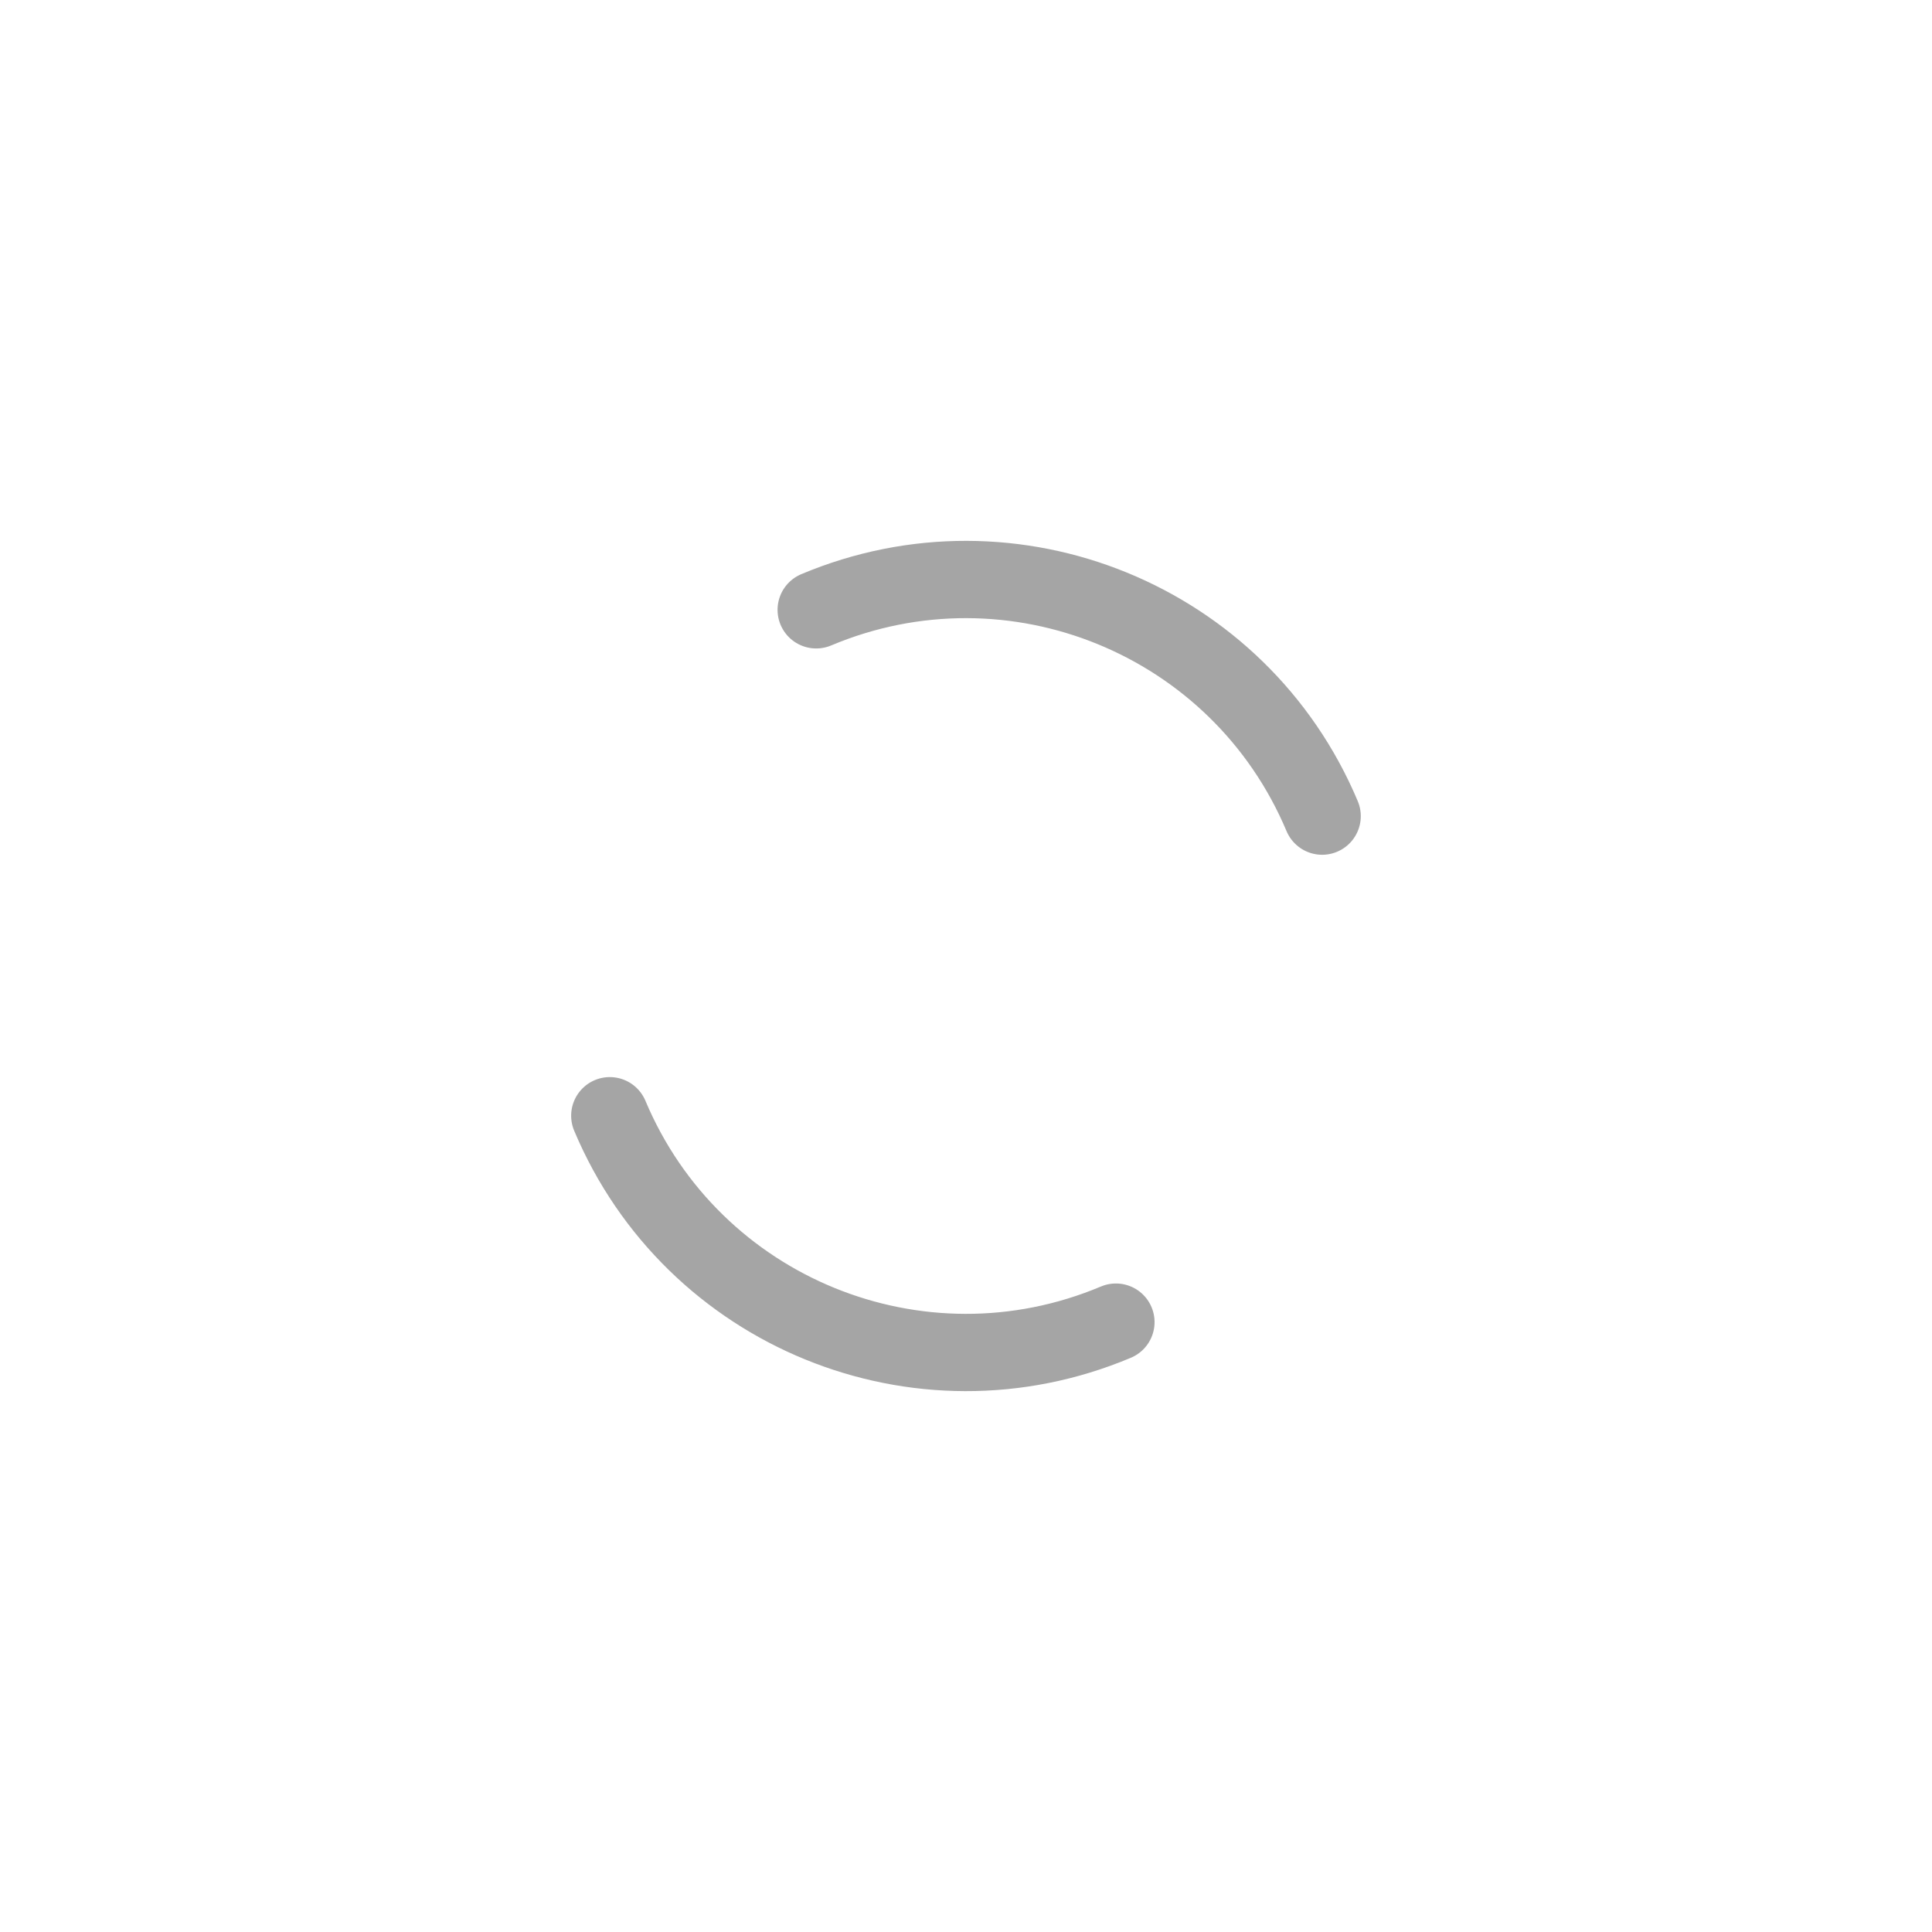
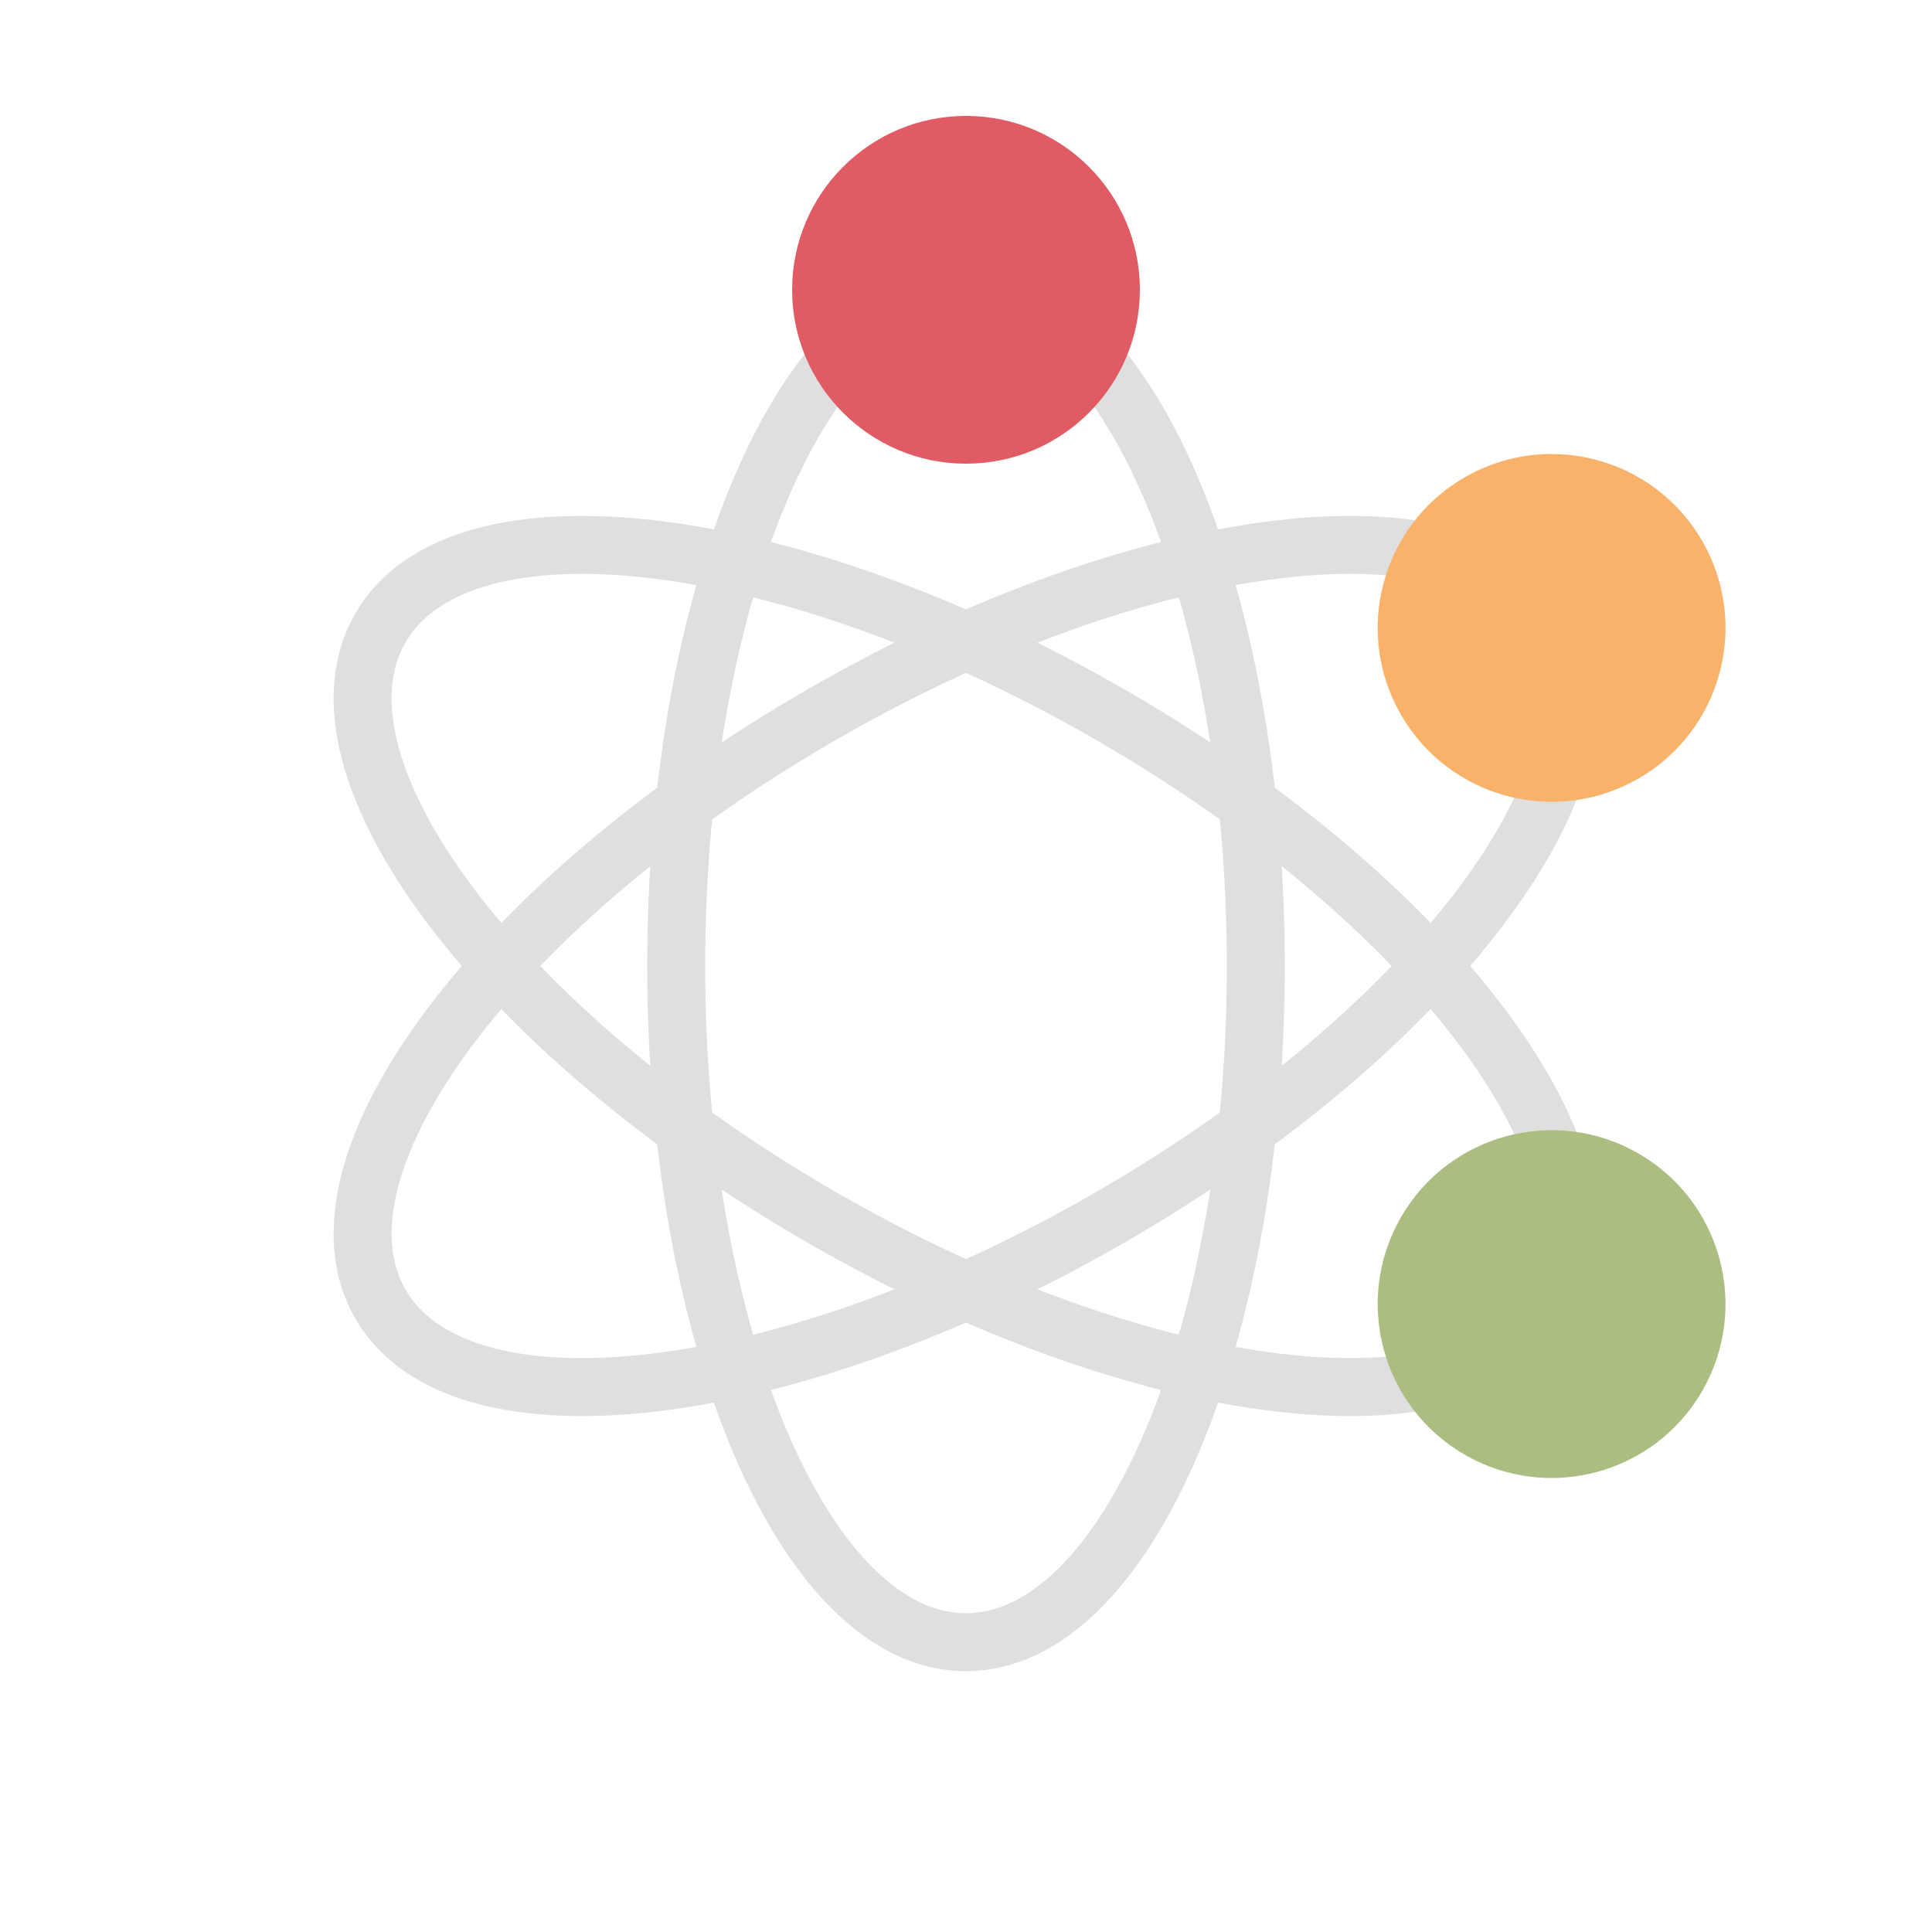
- <svg xmlns="http://www.w3.org/2000/svg" style="margin:auto;background:0 0" width="60" height="60" viewBox="0 0 100 100" preserveAspectRatio="xMidYMid" display="block">
-   <circle cx="50" cy="50" r="20" stroke-width="4" stroke="#a5a5a5" stroke-dasharray="31.416 31.416" fill="none" stroke-linecap="round" transform="rotate(67.21 50 50)">
-     <animateTransform attributeName="transform" type="rotate" repeatCount="indefinite" dur="1s" keyTimes="0;1" values="0 50 50;360 50 50" />
-   </circle>
+ <svg xmlns="http://www.w3.org/2000/svg" xmlns:xlink="http://www.w3.org/1999/xlink" style="margin: auto; background: none; display: block; shape-rendering: auto;" width="200px" height="200px" viewBox="0 0 100 100" preserveAspectRatio="xMidYMid">
+   <defs>
+     <path id="path" d="M50 15A15 35 0 0 1 50 85A15 35 0 0 1 50 15" fill="none" />
+     <path id="patha" d="M0 0A15 35 0 0 1 0 70A15 35 0 0 1 0 0" fill="none" />
+   </defs>
+   <g transform="rotate(0 50 50)">
+     <use xlink:href="#path" stroke="#dfdfdf" stroke-width="3" />
+   </g>
+   <g transform="rotate(60 50 50)">
+     <use xlink:href="#path" stroke="#dfdfdf" stroke-width="3" />
+   </g>
+   <g transform="rotate(120 50 50)">
+     <use xlink:href="#path" stroke="#dfdfdf" stroke-width="3" />
+   </g>
+   <g transform="rotate(0 50 50)">
+     <circle cx="50" cy="15" r="9" fill="#e15b64">
+       <animateMotion dur="1s" repeatCount="indefinite" begin="0s">
+         <mpath xlink:href="#patha" />
+       </animateMotion>
+     </circle>
+   </g>
+   <g transform="rotate(60 50 50)">
+     <circle cx="50" cy="15" r="9" fill="#f8b26a">
+       <animateMotion dur="1s" repeatCount="indefinite" begin="-0.167s">
+         <mpath xlink:href="#patha" />
+       </animateMotion>
+     </circle>
+   </g>
+   <g transform="rotate(120 50 50)">
+     <circle cx="50" cy="15" r="9" fill="#abbd81">
+       <animateMotion dur="1s" repeatCount="indefinite" begin="-0.333s">
+         <mpath xlink:href="#patha" />
+       </animateMotion>
+     </circle>
+   </g>
</svg>
